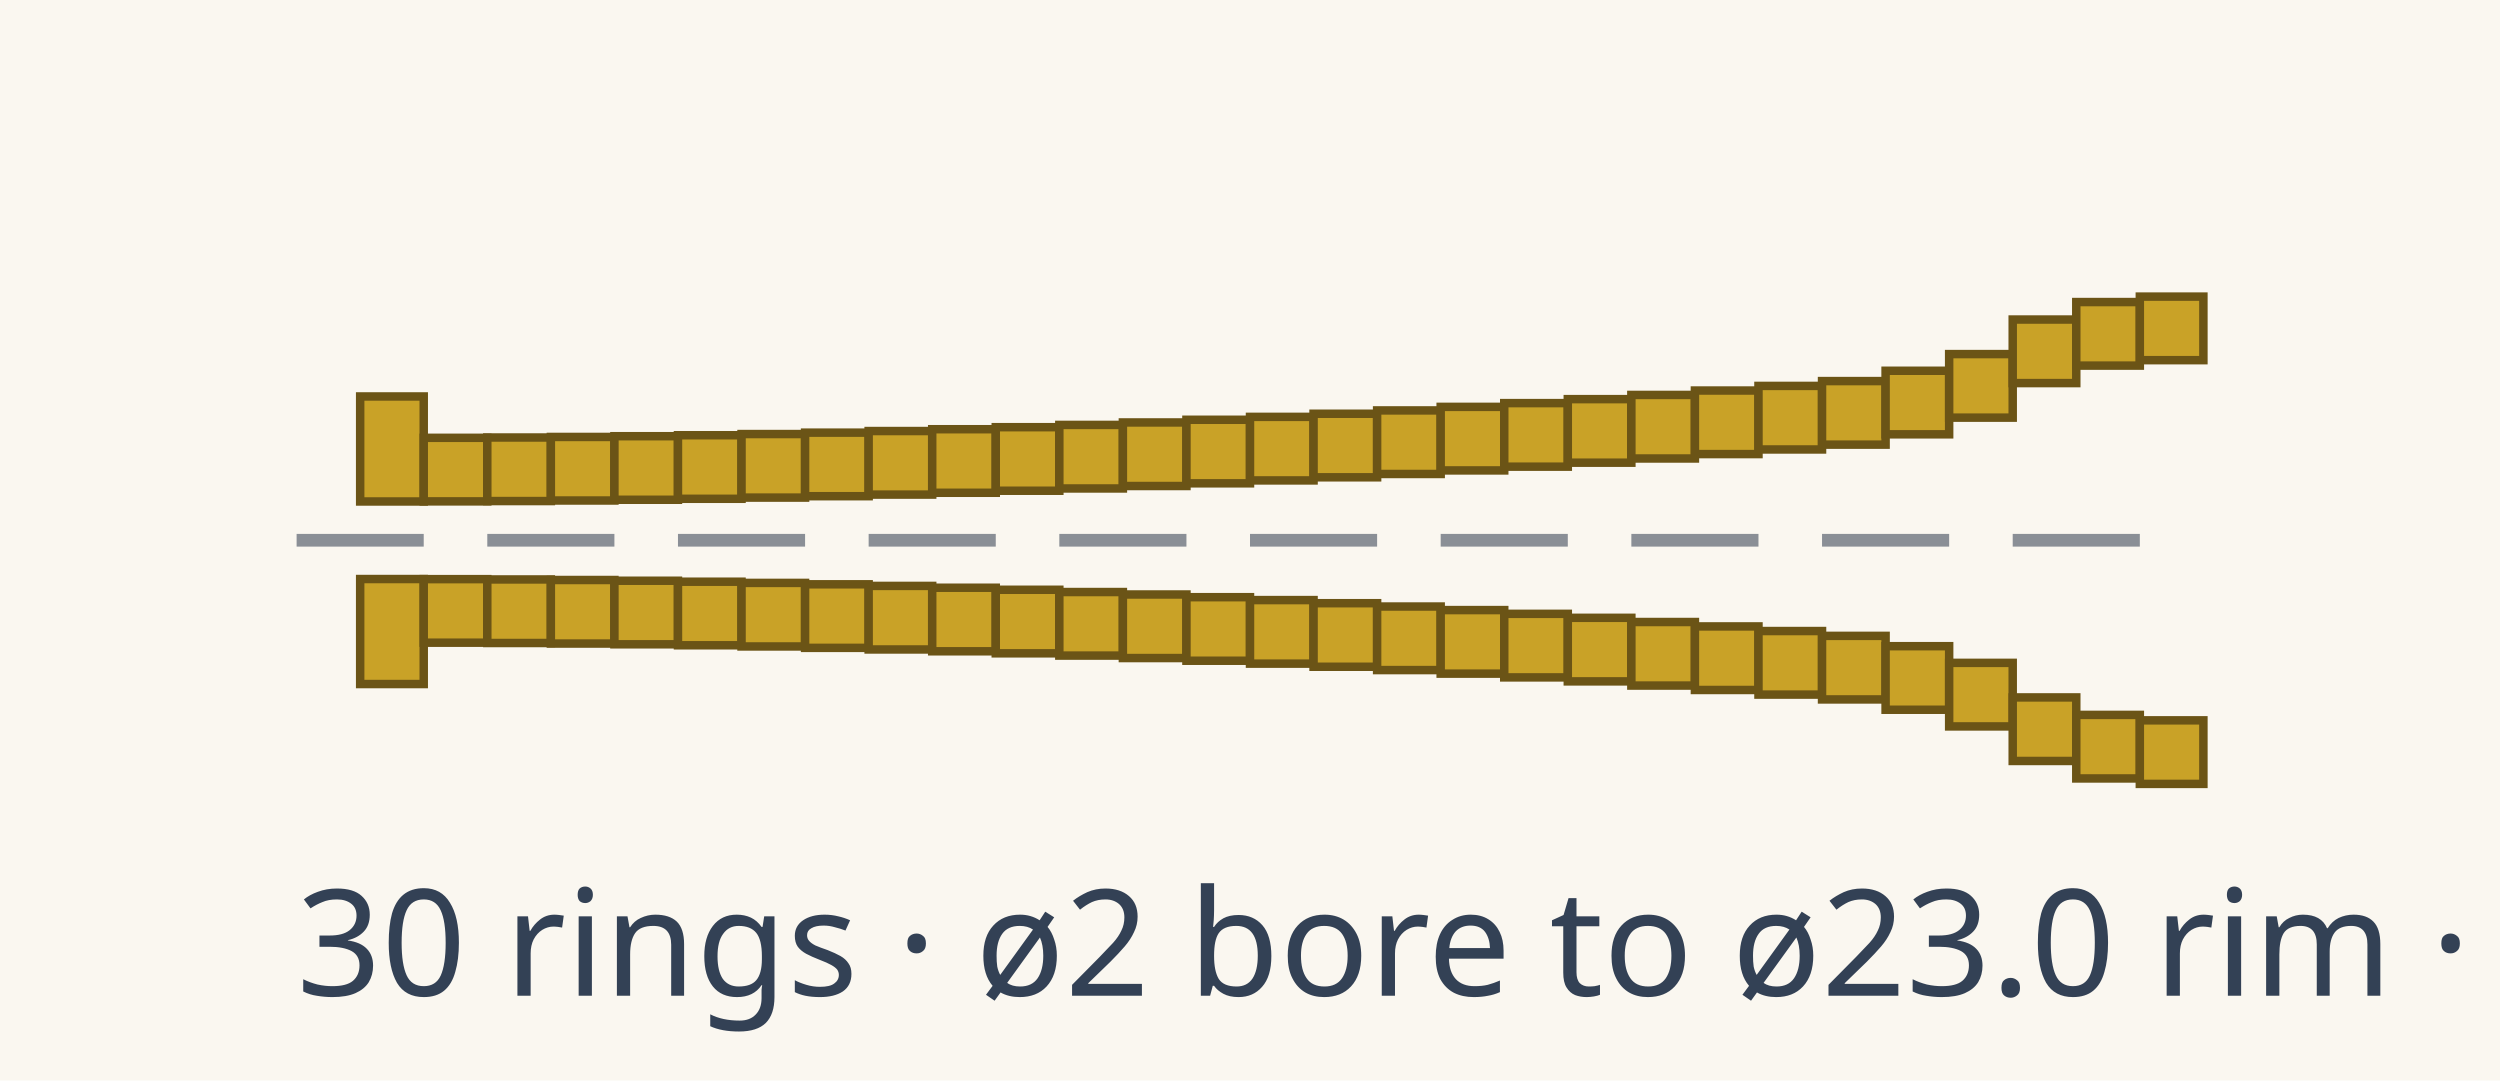
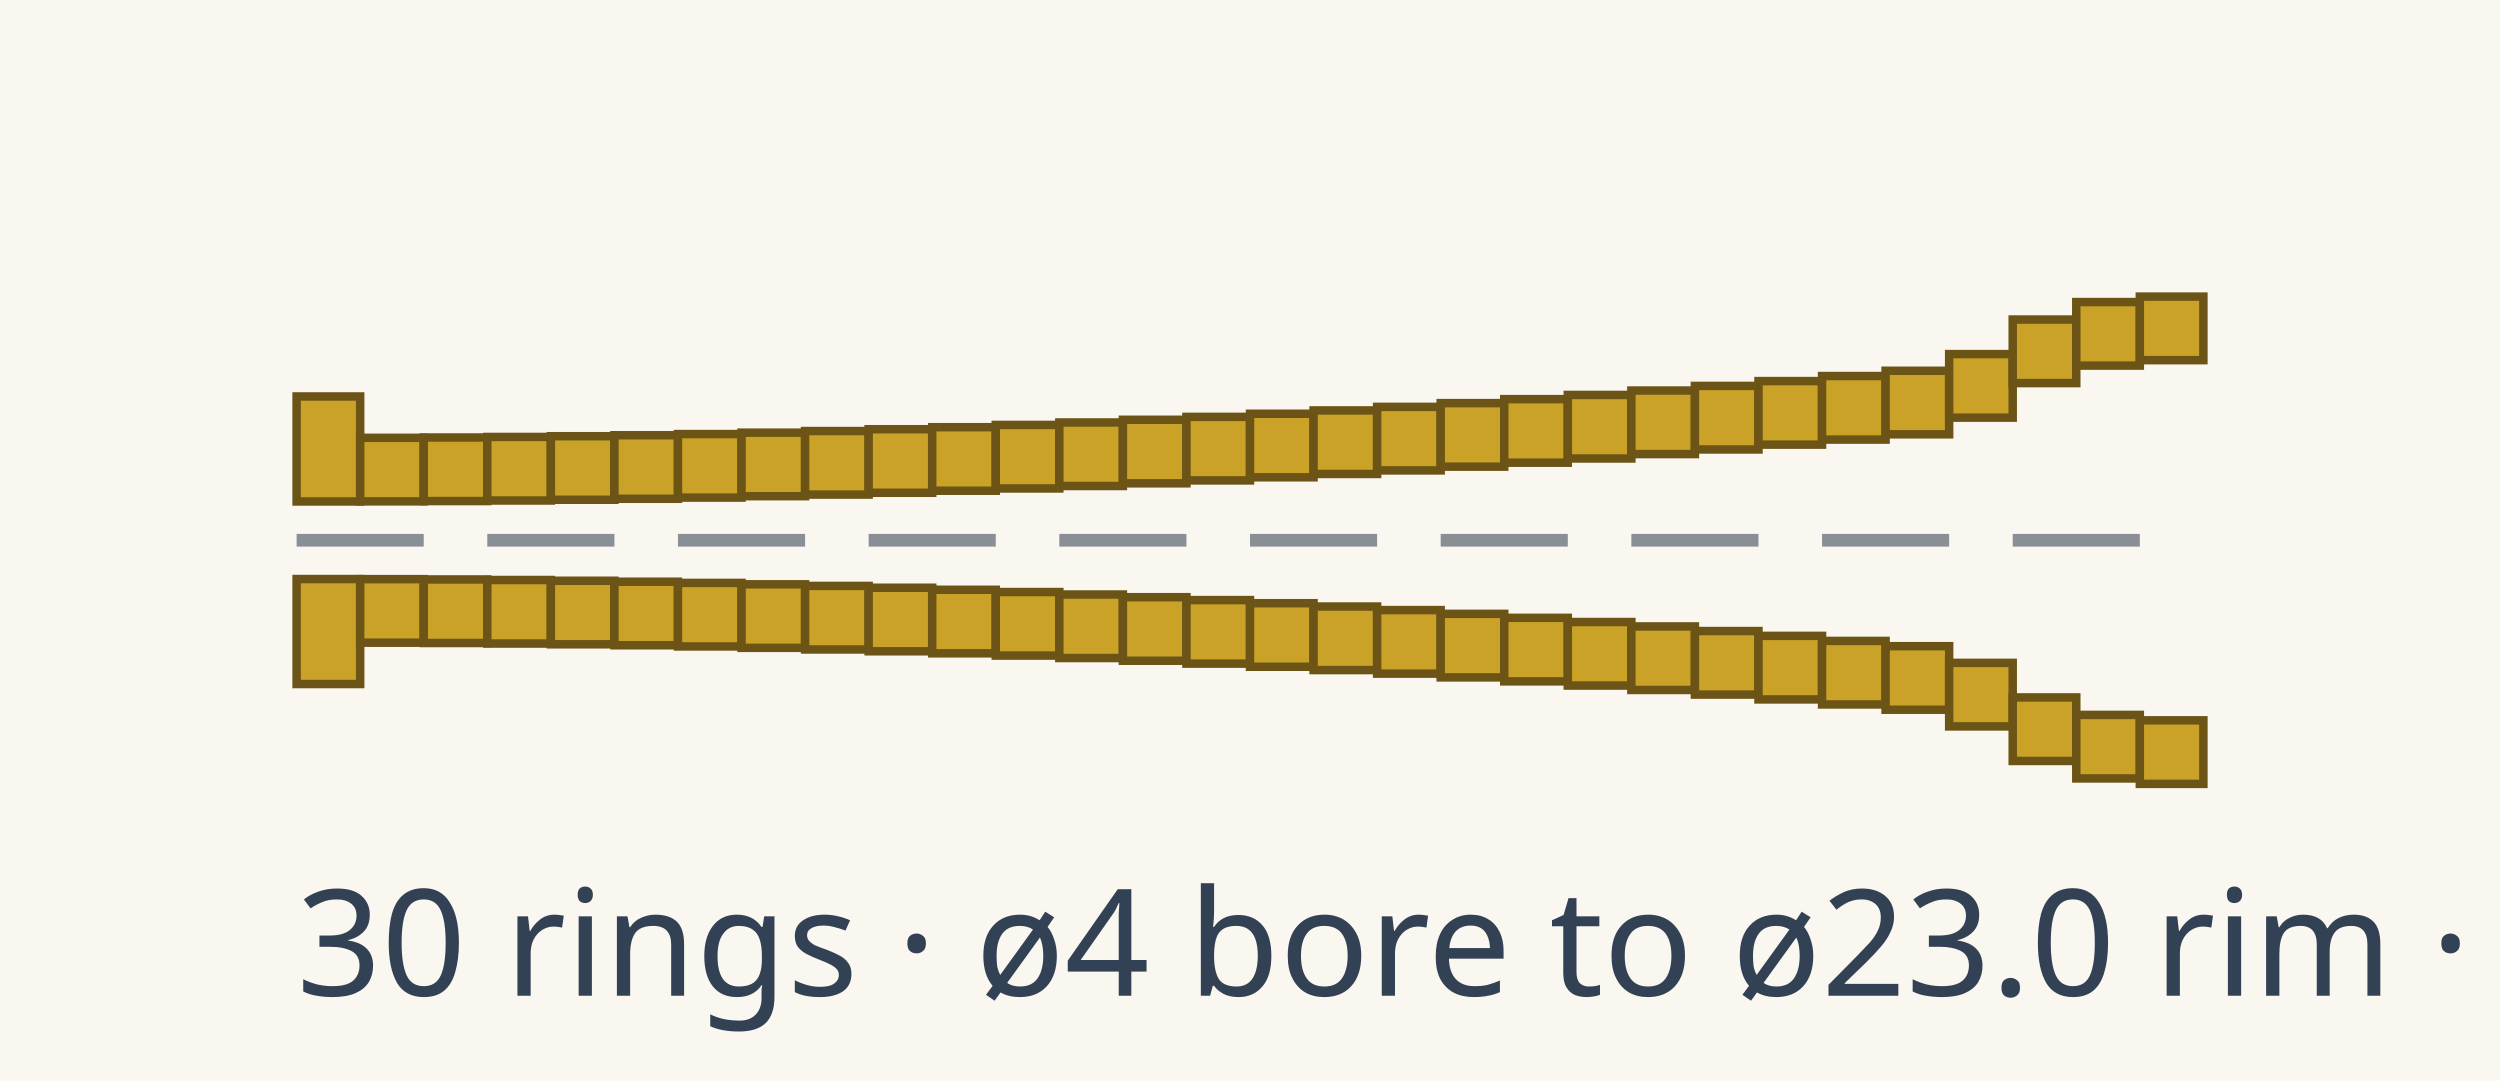
<svg xmlns="http://www.w3.org/2000/svg" width="118.0mm" height="51.0mm" viewBox="0 0 118.0 51.0" role="img" aria-label="Axial section of the 30-ring mouthpiece: the bore narrowing to the throat and opening again, the outside stepping the other way, wall between them">
  <rect width="118.0" height="51.0" fill="#faf7f0" />
-   <rect x="14.000" y="24.728" width="3.000" height="0.000" fill="#c9a227" stroke="#6b5416" stroke-width="0.4" />
-   <rect x="14.000" y="26.272" width="3.000" height="0.000" fill="#c9a227" stroke="#6b5416" stroke-width="0.4" />
-   <rect x="17.000" y="18.713" width="3.000" height="4.957" fill="#c9a227" stroke="#6b5416" stroke-width="0.4" />
-   <rect x="17.000" y="27.330" width="3.000" height="4.957" fill="#c9a227" stroke="#6b5416" stroke-width="0.4" />
-   <rect x="20.000" y="20.665" width="3.000" height="3.000" fill="#c9a227" stroke="#6b5416" stroke-width="0.4" />
-   <rect x="20.000" y="27.335" width="3.000" height="3.000" fill="#c9a227" stroke="#6b5416" stroke-width="0.4" />
-   <rect x="23.000" y="20.650" width="3.000" height="3.000" fill="#c9a227" stroke="#6b5416" stroke-width="0.4" />
-   <rect x="23.000" y="27.350" width="3.000" height="3.000" fill="#c9a227" stroke="#6b5416" stroke-width="0.4" />
-   <rect x="26.000" y="20.624" width="3.000" height="3.000" fill="#c9a227" stroke="#6b5416" stroke-width="0.4" />
-   <rect x="26.000" y="27.376" width="3.000" height="3.000" fill="#c9a227" stroke="#6b5416" stroke-width="0.4" />
-   <rect x="29.000" y="20.589" width="3.000" height="3.000" fill="#c9a227" stroke="#6b5416" stroke-width="0.4" />
-   <rect x="29.000" y="27.411" width="3.000" height="3.000" fill="#c9a227" stroke="#6b5416" stroke-width="0.4" />
-   <rect x="32.000" y="20.543" width="3.000" height="3.000" fill="#c9a227" stroke="#6b5416" stroke-width="0.4" />
-   <rect x="32.000" y="27.457" width="3.000" height="3.000" fill="#c9a227" stroke="#6b5416" stroke-width="0.4" />
-   <rect x="35.000" y="20.487" width="3.000" height="3.000" fill="#c9a227" stroke="#6b5416" stroke-width="0.4" />
-   <rect x="35.000" y="27.513" width="3.000" height="3.000" fill="#c9a227" stroke="#6b5416" stroke-width="0.4" />
-   <rect x="38.000" y="20.421" width="3.000" height="3.000" fill="#c9a227" stroke="#6b5416" stroke-width="0.4" />
-   <rect x="38.000" y="27.579" width="3.000" height="3.000" fill="#c9a227" stroke="#6b5416" stroke-width="0.4" />
-   <rect x="41.000" y="20.345" width="3.000" height="3.000" fill="#c9a227" stroke="#6b5416" stroke-width="0.4" />
-   <rect x="41.000" y="27.655" width="3.000" height="3.000" fill="#c9a227" stroke="#6b5416" stroke-width="0.4" />
-   <rect x="44.000" y="20.259" width="3.000" height="3.000" fill="#c9a227" stroke="#6b5416" stroke-width="0.4" />
-   <rect x="44.000" y="27.741" width="3.000" height="3.000" fill="#c9a227" stroke="#6b5416" stroke-width="0.4" />
-   <rect x="47.000" y="20.163" width="3.000" height="3.000" fill="#c9a227" stroke="#6b5416" stroke-width="0.4" />
-   <rect x="47.000" y="27.837" width="3.000" height="3.000" fill="#c9a227" stroke="#6b5416" stroke-width="0.4" />
-   <rect x="50.000" y="20.056" width="3.000" height="3.000" fill="#c9a227" stroke="#6b5416" stroke-width="0.4" />
-   <rect x="50.000" y="27.944" width="3.000" height="3.000" fill="#c9a227" stroke="#6b5416" stroke-width="0.4" />
-   <rect x="53.000" y="19.940" width="3.000" height="3.000" fill="#c9a227" stroke="#6b5416" stroke-width="0.4" />
-   <rect x="53.000" y="28.060" width="3.000" height="3.000" fill="#c9a227" stroke="#6b5416" stroke-width="0.4" />
-   <rect x="56.000" y="19.813" width="3.000" height="3.000" fill="#c9a227" stroke="#6b5416" stroke-width="0.4" />
-   <rect x="56.000" y="28.187" width="3.000" height="3.000" fill="#c9a227" stroke="#6b5416" stroke-width="0.4" />
-   <rect x="59.000" y="19.676" width="3.000" height="3.000" fill="#c9a227" stroke="#6b5416" stroke-width="0.4" />
-   <rect x="59.000" y="28.324" width="3.000" height="3.000" fill="#c9a227" stroke="#6b5416" stroke-width="0.4" />
-   <rect x="62.000" y="19.529" width="3.000" height="3.000" fill="#c9a227" stroke="#6b5416" stroke-width="0.4" />
-   <rect x="62.000" y="28.471" width="3.000" height="3.000" fill="#c9a227" stroke="#6b5416" stroke-width="0.4" />
-   <rect x="65.000" y="19.372" width="3.000" height="3.000" fill="#c9a227" stroke="#6b5416" stroke-width="0.4" />
-   <rect x="65.000" y="28.628" width="3.000" height="3.000" fill="#c9a227" stroke="#6b5416" stroke-width="0.4" />
-   <rect x="68.000" y="19.204" width="3.000" height="3.000" fill="#c9a227" stroke="#6b5416" stroke-width="0.4" />
-   <rect x="68.000" y="28.796" width="3.000" height="3.000" fill="#c9a227" stroke="#6b5416" stroke-width="0.4" />
-   <rect x="71.000" y="19.027" width="3.000" height="3.000" fill="#c9a227" stroke="#6b5416" stroke-width="0.4" />
-   <rect x="71.000" y="28.973" width="3.000" height="3.000" fill="#c9a227" stroke="#6b5416" stroke-width="0.4" />
-   <rect x="74.000" y="18.839" width="3.000" height="3.000" fill="#c9a227" stroke="#6b5416" stroke-width="0.4" />
-   <rect x="74.000" y="29.161" width="3.000" height="3.000" fill="#c9a227" stroke="#6b5416" stroke-width="0.4" />
-   <rect x="77.000" y="18.641" width="3.000" height="3.000" fill="#c9a227" stroke="#6b5416" stroke-width="0.4" />
-   <rect x="77.000" y="29.359" width="3.000" height="3.000" fill="#c9a227" stroke="#6b5416" stroke-width="0.4" />
-   <rect x="80.000" y="18.433" width="3.000" height="3.000" fill="#c9a227" stroke="#6b5416" stroke-width="0.4" />
-   <rect x="80.000" y="29.567" width="3.000" height="3.000" fill="#c9a227" stroke="#6b5416" stroke-width="0.4" />
-   <rect x="83.000" y="18.215" width="3.000" height="3.000" fill="#c9a227" stroke="#6b5416" stroke-width="0.4" />
-   <rect x="83.000" y="29.785" width="3.000" height="3.000" fill="#c9a227" stroke="#6b5416" stroke-width="0.4" />
-   <rect x="86.000" y="17.987" width="3.000" height="3.000" fill="#c9a227" stroke="#6b5416" stroke-width="0.4" />
-   <rect x="86.000" y="30.013" width="3.000" height="3.000" fill="#c9a227" stroke="#6b5416" stroke-width="0.4" />
+   <rect x="14.000" y="18.713" width="3.000" height="4.957" fill="#c9a227" stroke="#6b5416" stroke-width="0.4" />
+   <rect x="14.000" y="27.330" width="3.000" height="4.957" fill="#c9a227" stroke="#6b5416" stroke-width="0.4" />
+   <rect x="17.000" y="20.665" width="3.000" height="3.000" fill="#c9a227" stroke="#6b5416" stroke-width="0.4" />
+   <rect x="17.000" y="27.335" width="3.000" height="3.000" fill="#c9a227" stroke="#6b5416" stroke-width="0.4" />
+   <rect x="20.000" y="20.650" width="3.000" height="3.000" fill="#c9a227" stroke="#6b5416" stroke-width="0.4" />
+   <rect x="20.000" y="27.350" width="3.000" height="3.000" fill="#c9a227" stroke="#6b5416" stroke-width="0.4" />
+   <rect x="23.000" y="20.624" width="3.000" height="3.000" fill="#c9a227" stroke="#6b5416" stroke-width="0.4" />
+   <rect x="23.000" y="27.376" width="3.000" height="3.000" fill="#c9a227" stroke="#6b5416" stroke-width="0.4" />
+   <rect x="26.000" y="20.589" width="3.000" height="3.000" fill="#c9a227" stroke="#6b5416" stroke-width="0.4" />
+   <rect x="26.000" y="27.411" width="3.000" height="3.000" fill="#c9a227" stroke="#6b5416" stroke-width="0.4" />
+   <rect x="29.000" y="20.543" width="3.000" height="3.000" fill="#c9a227" stroke="#6b5416" stroke-width="0.4" />
+   <rect x="29.000" y="27.457" width="3.000" height="3.000" fill="#c9a227" stroke="#6b5416" stroke-width="0.4" />
+   <rect x="32.000" y="20.487" width="3.000" height="3.000" fill="#c9a227" stroke="#6b5416" stroke-width="0.4" />
+   <rect x="32.000" y="27.513" width="3.000" height="3.000" fill="#c9a227" stroke="#6b5416" stroke-width="0.4" />
+   <rect x="35.000" y="20.421" width="3.000" height="3.000" fill="#c9a227" stroke="#6b5416" stroke-width="0.4" />
+   <rect x="35.000" y="27.579" width="3.000" height="3.000" fill="#c9a227" stroke="#6b5416" stroke-width="0.4" />
+   <rect x="38.000" y="20.345" width="3.000" height="3.000" fill="#c9a227" stroke="#6b5416" stroke-width="0.4" />
+   <rect x="38.000" y="27.655" width="3.000" height="3.000" fill="#c9a227" stroke="#6b5416" stroke-width="0.4" />
+   <rect x="41.000" y="20.259" width="3.000" height="3.000" fill="#c9a227" stroke="#6b5416" stroke-width="0.4" />
+   <rect x="41.000" y="27.741" width="3.000" height="3.000" fill="#c9a227" stroke="#6b5416" stroke-width="0.4" />
+   <rect x="44.000" y="20.163" width="3.000" height="3.000" fill="#c9a227" stroke="#6b5416" stroke-width="0.4" />
+   <rect x="44.000" y="27.837" width="3.000" height="3.000" fill="#c9a227" stroke="#6b5416" stroke-width="0.4" />
+   <rect x="47.000" y="20.056" width="3.000" height="3.000" fill="#c9a227" stroke="#6b5416" stroke-width="0.4" />
+   <rect x="47.000" y="27.944" width="3.000" height="3.000" fill="#c9a227" stroke="#6b5416" stroke-width="0.4" />
+   <rect x="50.000" y="19.940" width="3.000" height="3.000" fill="#c9a227" stroke="#6b5416" stroke-width="0.4" />
+   <rect x="50.000" y="28.060" width="3.000" height="3.000" fill="#c9a227" stroke="#6b5416" stroke-width="0.4" />
+   <rect x="53.000" y="19.813" width="3.000" height="3.000" fill="#c9a227" stroke="#6b5416" stroke-width="0.4" />
+   <rect x="53.000" y="28.187" width="3.000" height="3.000" fill="#c9a227" stroke="#6b5416" stroke-width="0.4" />
+   <rect x="56.000" y="19.676" width="3.000" height="3.000" fill="#c9a227" stroke="#6b5416" stroke-width="0.4" />
+   <rect x="56.000" y="28.324" width="3.000" height="3.000" fill="#c9a227" stroke="#6b5416" stroke-width="0.4" />
+   <rect x="59.000" y="19.529" width="3.000" height="3.000" fill="#c9a227" stroke="#6b5416" stroke-width="0.4" />
+   <rect x="59.000" y="28.471" width="3.000" height="3.000" fill="#c9a227" stroke="#6b5416" stroke-width="0.4" />
+   <rect x="62.000" y="19.372" width="3.000" height="3.000" fill="#c9a227" stroke="#6b5416" stroke-width="0.4" />
+   <rect x="62.000" y="28.628" width="3.000" height="3.000" fill="#c9a227" stroke="#6b5416" stroke-width="0.4" />
+   <rect x="65.000" y="19.204" width="3.000" height="3.000" fill="#c9a227" stroke="#6b5416" stroke-width="0.4" />
+   <rect x="65.000" y="28.796" width="3.000" height="3.000" fill="#c9a227" stroke="#6b5416" stroke-width="0.4" />
+   <rect x="68.000" y="19.027" width="3.000" height="3.000" fill="#c9a227" stroke="#6b5416" stroke-width="0.4" />
+   <rect x="68.000" y="28.973" width="3.000" height="3.000" fill="#c9a227" stroke="#6b5416" stroke-width="0.4" />
+   <rect x="71.000" y="18.839" width="3.000" height="3.000" fill="#c9a227" stroke="#6b5416" stroke-width="0.4" />
+   <rect x="71.000" y="29.161" width="3.000" height="3.000" fill="#c9a227" stroke="#6b5416" stroke-width="0.4" />
+   <rect x="74.000" y="18.641" width="3.000" height="3.000" fill="#c9a227" stroke="#6b5416" stroke-width="0.4" />
+   <rect x="74.000" y="29.359" width="3.000" height="3.000" fill="#c9a227" stroke="#6b5416" stroke-width="0.4" />
+   <rect x="77.000" y="18.433" width="3.000" height="3.000" fill="#c9a227" stroke="#6b5416" stroke-width="0.4" />
+   <rect x="77.000" y="29.567" width="3.000" height="3.000" fill="#c9a227" stroke="#6b5416" stroke-width="0.4" />
+   <rect x="80.000" y="18.215" width="3.000" height="3.000" fill="#c9a227" stroke="#6b5416" stroke-width="0.4" />
+   <rect x="80.000" y="29.785" width="3.000" height="3.000" fill="#c9a227" stroke="#6b5416" stroke-width="0.4" />
+   <rect x="83.000" y="17.987" width="3.000" height="3.000" fill="#c9a227" stroke="#6b5416" stroke-width="0.4" />
+   <rect x="83.000" y="30.013" width="3.000" height="3.000" fill="#c9a227" stroke="#6b5416" stroke-width="0.4" />
+   <rect x="86.000" y="17.749" width="3.000" height="3.000" fill="#c9a227" stroke="#6b5416" stroke-width="0.4" />
+   <rect x="86.000" y="30.251" width="3.000" height="3.000" fill="#c9a227" stroke="#6b5416" stroke-width="0.4" />
  <rect x="89.000" y="17.500" width="3.000" height="3.000" fill="#c9a227" stroke="#6b5416" stroke-width="0.4" />
  <rect x="89.000" y="30.500" width="3.000" height="3.000" fill="#c9a227" stroke="#6b5416" stroke-width="0.4" />
  <rect x="92.000" y="16.713" width="3.000" height="3.000" fill="#c9a227" stroke="#6b5416" stroke-width="0.4" />
  <rect x="92.000" y="31.287" width="3.000" height="3.000" fill="#c9a227" stroke="#6b5416" stroke-width="0.4" />
  <rect x="95.000" y="15.082" width="3.000" height="3.000" fill="#c9a227" stroke="#6b5416" stroke-width="0.4" />
  <rect x="95.000" y="32.918" width="3.000" height="3.000" fill="#c9a227" stroke="#6b5416" stroke-width="0.4" />
  <rect x="98.000" y="14.257" width="3.000" height="3.000" fill="#c9a227" stroke="#6b5416" stroke-width="0.4" />
  <rect x="98.000" y="33.743" width="3.000" height="3.000" fill="#c9a227" stroke="#6b5416" stroke-width="0.4" />
  <rect x="101.000" y="14.000" width="3.000" height="3.000" fill="#c9a227" stroke="#6b5416" stroke-width="0.4" />
  <rect x="101.000" y="34.000" width="3.000" height="3.000" fill="#c9a227" stroke="#6b5416" stroke-width="0.4" />
  <line x1="14.0" y1="25.5" x2="104.0" y2="25.5" stroke="#8a8f96" stroke-width="0.6" stroke-dasharray="6 3" />
-   <text x="14.0" y="47.0" font-family="ui-sans-serif,system-ui,sans-serif" font-size="7" fill="#334155">30 rings · ø2 bore to ø23.0 rim · 90mm long</text>
+   <text x="14.0" y="47.0" font-family="ui-sans-serif,system-ui,sans-serif" font-size="7" fill="#334155">30 rings · ø4 bore to ø23.0 rim · 90mm long</text>
</svg>
